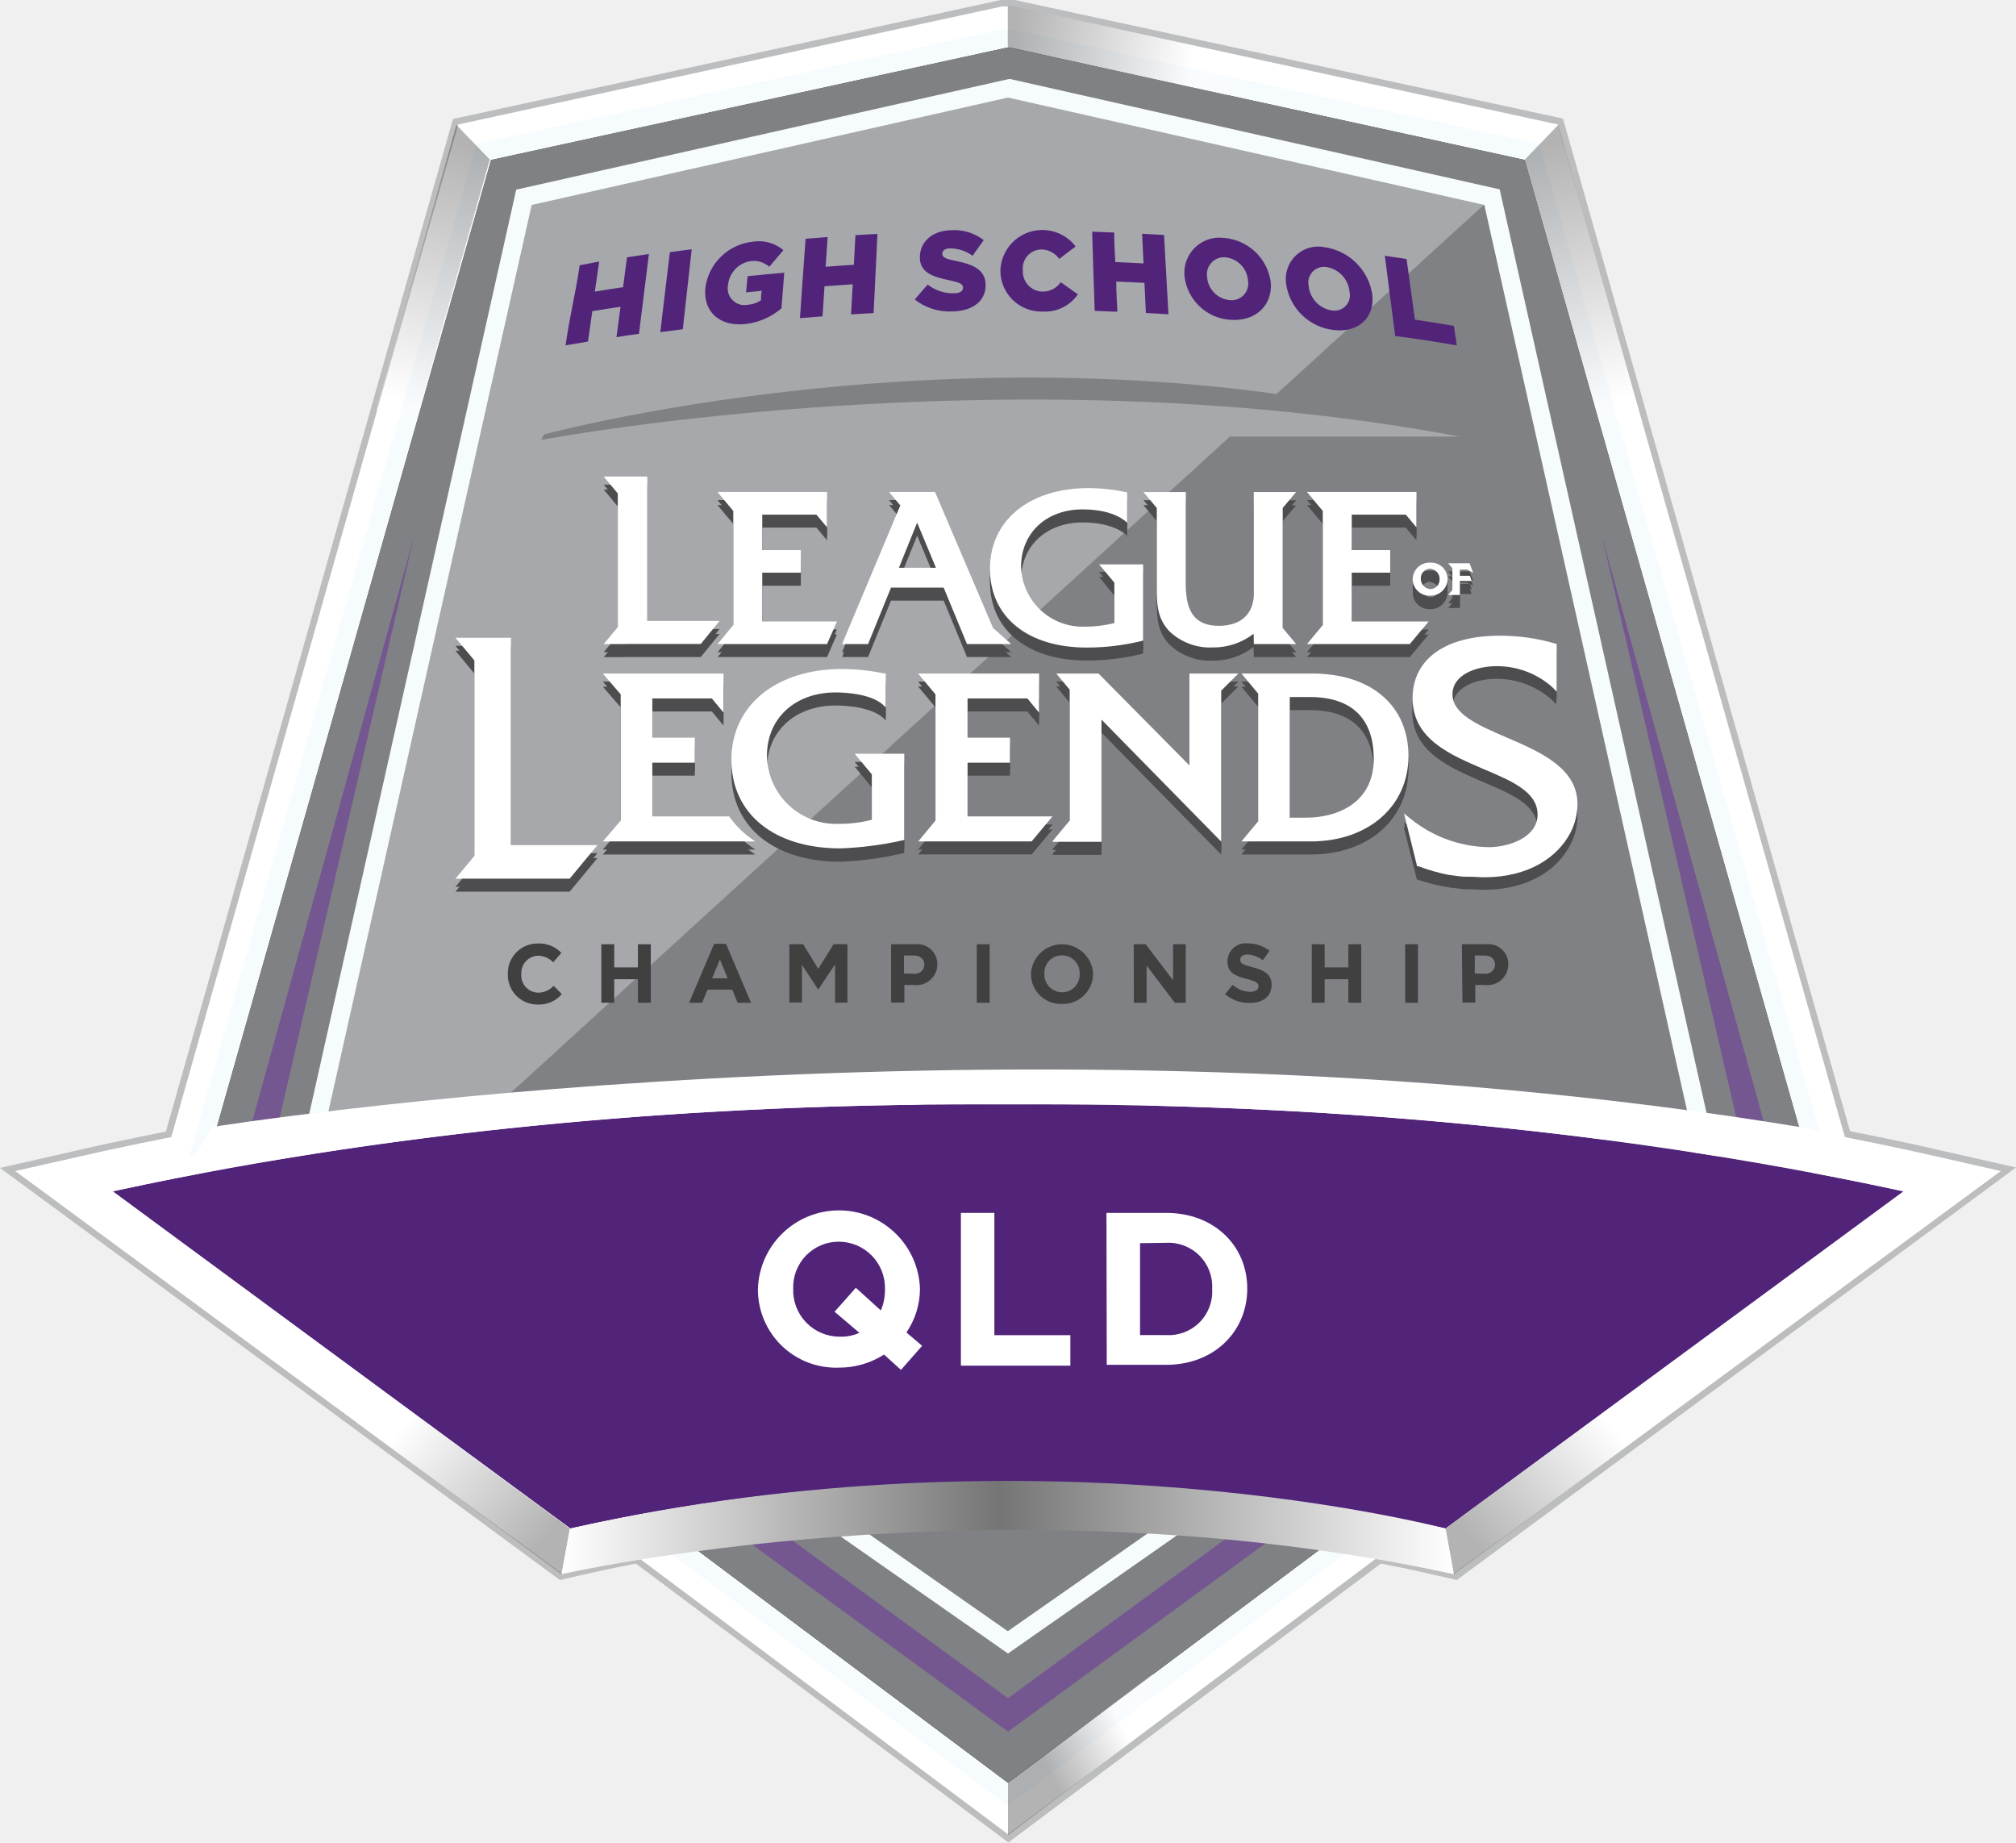
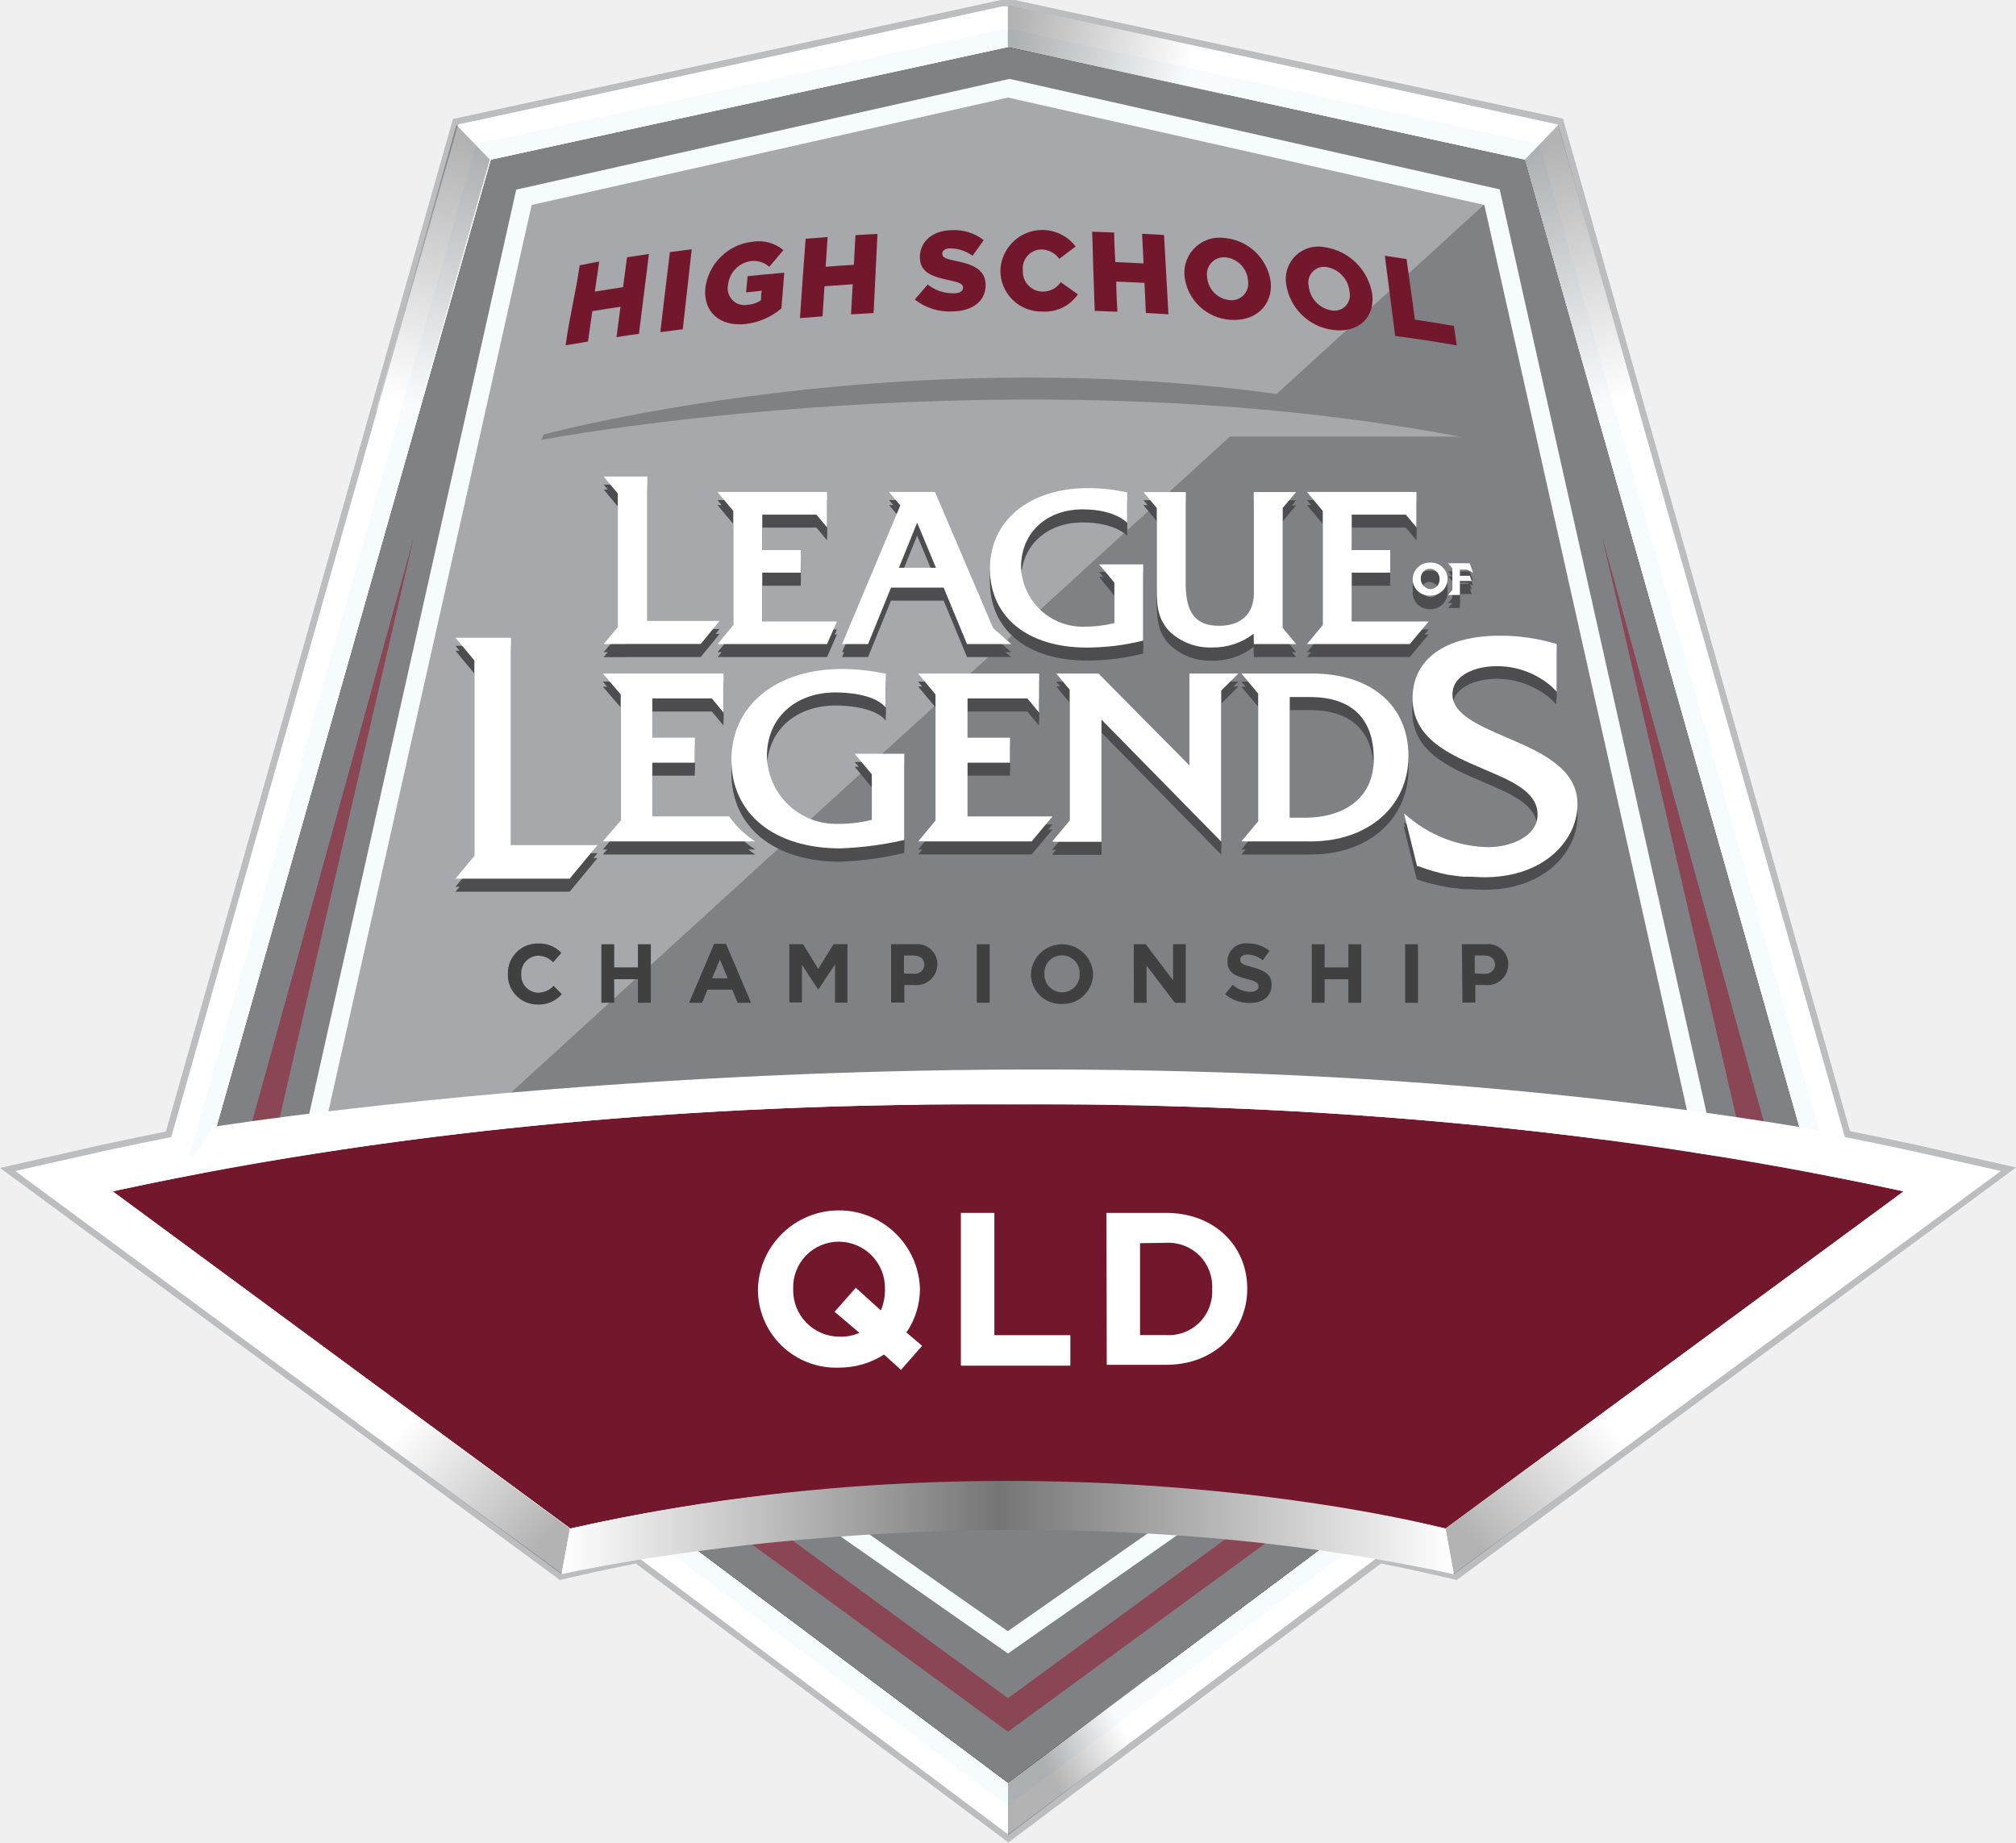
<svg xmlns="http://www.w3.org/2000/svg" xmlns:xlink="http://www.w3.org/1999/xlink" viewBox="0 0 214.36 195.87">
  <defs>
-     <style>.cls-1{fill:#fff;}.cls-2{fill:#bbbdbf;}.cls-3{fill:#f6fbfd;}.cls-4{fill:#808184;}.cls-5{fill:#745690;}.cls-6{fill:#a6a8ab;}.cls-7{fill:#404041;}.cls-8{fill:#51247a;}.cls-10,.cls-11,.cls-12,.cls-13,.cls-14,.cls-9{opacity:0.3;}.cls-9{fill:url(#linear-gradient);}.cls-10{fill:url(#linear-gradient-2);}.cls-11{fill:url(#linear-gradient-3);}.cls-12{fill:url(#linear-gradient-4);}.cls-13{fill:url(#linear-gradient-5);}.cls-14{fill:url(#linear-gradient-6);}.cls-15{fill:url(#linear-gradient-7);}.cls-16{fill:#4d4d4f;}</style>
+     <style>.cls-1{fill:#fff;}.cls-2{fill:#bbbdbf;}.cls-3{fill:#f6fbfd;}.cls-4{fill:#808184;}.cls-5{fill:#8a4655;}.cls-6{fill:#a6a8ab;}.cls-7{fill:#404041;}.cls-8{fill:#73182c;}.cls-10,.cls-11,.cls-12,.cls-13,.cls-14,.cls-9{opacity:0.3;}.cls-9{fill:url(#linear-gradient);}.cls-10{fill:url(#linear-gradient-2);}.cls-11{fill:url(#linear-gradient-3);}.cls-12{fill:url(#linear-gradient-4);}.cls-13{fill:url(#linear-gradient-5);}.cls-14{fill:url(#linear-gradient-6);}.cls-15{fill:url(#linear-gradient-7);}.cls-16{fill:#4d4d4f;}</style>
    <linearGradient id="linear-gradient" x1="171.66" y1="42.77" x2="164.1" y2="15.52" gradientUnits="userSpaceOnUse">
      <stop offset="0" stop-color="#fff" />
      <stop offset="1" />
    </linearGradient>
-     <linearGradient id="linear-gradient-2" x1="2128.22" y1="42.77" x2="2120.66" y2="15.52" gradientTransform="matrix(-1, 0, 0, 1, 2170.78, 0)" xlink:href="#linear-gradient" />
+     <linearGradient id="linear-gradient-2" x1="1884.22" y1="42.77" x2="1876.66" y2="15.52" gradientTransform="matrix(-1, 0, 0, 1, 1926.78, 0)" xlink:href="#linear-gradient" />
    <linearGradient id="linear-gradient-3" x1="126.68" y1="7.03" x2="107.89" y2="2.98" xlink:href="#linear-gradient" />
    <linearGradient id="linear-gradient-4" x1="119.56" y1="183.83" x2="111.53" y2="188.42" xlink:href="#linear-gradient" />
    <linearGradient id="linear-gradient-5" x1="171.29" y1="151.45" x2="156.78" y2="164.05" xlink:href="#linear-gradient" />
-     <linearGradient id="linear-gradient-6" x1="1450.21" y1="151.46" x2="1435.71" y2="164.05" gradientTransform="matrix(-1, 0, 0, 1, 1493.22, 0)" xlink:href="#linear-gradient" />
+     <linearGradient id="linear-gradient-6" x1="1206.21" y1="151.46" x2="1191.71" y2="164.05" gradientTransform="matrix(-1, 0, 0, 1, 1249.22, 0)" xlink:href="#linear-gradient" />
    <linearGradient id="linear-gradient-7" x1="59.71" y1="162.39" x2="154.58" y2="162.39" gradientUnits="userSpaceOnUse">
      <stop offset="0" stop-color="#fff" />
      <stop offset="0.49" stop-color="#757575" />
      <stop offset="1" stop-color="#fff" />
    </linearGradient>
  </defs>
  <g id="Layer_2" data-name="Layer 2">
    <g id="Layer_1-2" data-name="Layer 1">
      <path class="cls-1" d="M203.38,122.37l-.6-.13c-2.18-.47-4.39-.92-6.61-1.36L165.65,13.23,108.39.81l-.6-.13h-1.24L48.71,13.23,18.19,120.88c-2.23.44-4.44.89-6.6,1.36l-.61.13-9.37,2.12,58.07,42.74,2-.45c2-.46,4-.89,6.08-1.29L107.18,195l39.44-29.53c2.1.4,4.14.83,6.09,1.29l2,.45,58.08-42.74Z" />
      <path class="cls-2" d="M107.79.68l.6.13,57.26,12.42,30.52,107.65c2.22.44,4.43.89,6.61,1.36l.6.13,9.37,2.12-58.08,42.74-2-.45c-2-.46-4-.89-6.09-1.29L107.18,195,67.73,165.49c-2.09.4-4.13.83-6.08,1.29l-2,.45L1.61,124.49,11,122.37l.61-.13c2.16-.47,4.37-.92,6.6-1.36L48.71,13.23,106.55.68h1.24m.07-.68h-1.38l-.07,0L48.57,12.56l-.4.09-.12.39L17.64,120.29c-2.05.41-4.13.84-6.19,1.28l-.62.13-9.37,2.13L0,124.16l1.2.88,58.08,42.74.25.19.31-.08,2-.45c1.86-.43,3.8-.84,5.77-1.22l39.2,29.34.41.31.41-.31,39.2-29.34c2,.38,3.91.79,5.76,1.22l2,.45.31.08.25-.19L213.16,125l1.2-.89-1.46-.33-9.37-2.12h0l-.62-.13c-2.06-.44-4.14-.87-6.2-1.28L166.3,13l-.11-.39-.4-.09L108.54.14,107.93,0Z" />
      <polygon points="28.28 124.25 107.18 181.42 186.08 124.25 161.35 18.04 107.18 5.87 53 18.04 28.28 124.25" />
      <path d="M107.18,189.53,21.47,125.38,52.21,17,107,5.07h.31l.15,0L162.14,17l30.74,108.42Zm-77.8-65.32,77.8,57,77.79-57L160.59,18.31,107.18,6.18,53.76,18.31Z" />
      <path class="cls-3" d="M107.33,5.07l.15,0L162.14,17l30.74,108.42-85.7,64.15L21.47,125.38,52.21,17,107,5.07h.31m-.15,176.15,77.79-57L160.59,18.31,107.18,6.18,53.76,18.31,29.38,124.21l77.8,57m.35-178.1h-.72l-.2,0L51.8,15.06l-1.14.24-.32,1.13L19.59,124.85l-.36,1.29,1.07.8L106,191.09l1.17.88,1.17-.88,85.7-64.15,1.08-.8-.37-1.29L164,16.43l-.32-1.13-1.14-.24L107.9,3.2l-.17,0-.2,0ZM55.39,19.94,107.18,8.18,159,19.94,182.78,123.4l-75.6,55.4L31.57,123.4,55.39,19.94Z" />
      <path class="cls-4" d="M107.18,189.53,21.47,125.38,52.21,17,107,5.07h.31l.15,0L162.14,17l30.74,108.42Z" />
      <polygon class="cls-5" points="185.53 122.74 170.34 57.03 188.31 122.04 185.53 122.74" />
      <polygon class="cls-5" points="26.04 122.04 44.02 57.03 28.83 122.74 26.04 122.04" />
      <polygon class="cls-5" points="107.18 184.09 75.66 161.04 77.36 158.72 107.18 180.53 136.99 158.72 138.69 161.04 107.18 184.09" />
      <polyline class="cls-6" points="158.65 20.98 107.19 9.38 107.17 9.38 55.71 20.98 32.92 122.68 41.53 127.83" />
      <path class="cls-3" d="M107.18,175.78l-.56-.39L31.83,123.1,54.89,20.16,107.28,8.4l.12,0,52.06,11.73L182.53,123.1ZM34,122.25l73.16,51.16,73.16-51.16L157.83,21.79,107.18,10.37,56.53,21.79Z" />
      <path class="cls-7" d="M54,103.51v0a3.15,3.15,0,0,1,3.24-3.21,3.2,3.2,0,0,1,2.45,1l-.87,1a2.28,2.28,0,0,0-1.59-.7,1.84,1.84,0,0,0-1.8,1.93v0a1.84,1.84,0,0,0,1.8,2,2.28,2.28,0,0,0,1.64-.73l.87.88a3.19,3.19,0,0,1-2.55,1.11A3.14,3.14,0,0,1,54,103.51Z" />
      <path class="cls-7" d="M63.94,100.38h1.37v2.46h2.52v-2.46H69.2v6.22H67.83v-2.5H65.31v2.5H63.94Z" />
      <path class="cls-7" d="M75.93,100.34H77.2l2.66,6.26H78.43l-.57-1.39H75.23l-.57,1.39H73.27ZM77.37,104l-.82-2-.83,2Z" />
      <path class="cls-7" d="M83.93,100.38H85.4L87,103l1.64-2.63h1.47v6.22H88.79v-4.06L87,105.2h0l-1.73-2.63v4H83.93Z" />
      <path class="cls-7" d="M94.75,100.38h2.54a2.13,2.13,0,0,1,2.38,2.15v0a2.22,2.22,0,0,1-2.51,2.18h-1v1.87H94.75Zm2.46,3.14a1,1,0,0,0,1.08-.94v0c0-.61-.43-1-1.11-1H96.12v1.91Z" />
      <path class="cls-7" d="M103.86,100.38h1.37v6.22h-1.37Z" />
      <path class="cls-7" d="M109.62,103.51v0a3.31,3.31,0,0,1,6.61,0v0a3.22,3.22,0,0,1-3.32,3.22A3.18,3.18,0,0,1,109.62,103.51Zm5.18,0v0a1.88,1.88,0,0,0-1.89-1.95,1.85,1.85,0,0,0-1.86,1.93v0a1.89,1.89,0,0,0,1.88,2A1.87,1.87,0,0,0,114.8,103.51Z" />
      <path class="cls-7" d="M120.55,100.38h1.27l2.91,3.83v-3.83h1.35v6.22h-1.16l-3-3.95v3.95h-1.36Z" />
      <path class="cls-7" d="M130.26,105.69l.81-1a2.84,2.84,0,0,0,1.85.75c.56,0,.9-.22.9-.58v0c0-.35-.21-.53-1.25-.79-1.26-.32-2.06-.67-2.06-1.9v0a1.94,1.94,0,0,1,2.17-1.88,3.63,3.63,0,0,1,2.31.79l-.71,1a2.92,2.92,0,0,0-1.61-.61c-.53,0-.8.24-.8.54v0c0,.41.26.54,1.34.82,1.26.33,2,.78,2,1.86v0c0,1.24-.94,1.93-2.28,1.93A3.92,3.92,0,0,1,130.26,105.69Z" />
      <path class="cls-7" d="M139.48,100.38h1.37v2.46h2.52v-2.46h1.37v6.22h-1.37v-2.5h-2.52v2.5h-1.37Z" />
      <path class="cls-7" d="M149.41,100.38h1.36v6.22h-1.36Z" />
      <path class="cls-7" d="M155.44,100.38H158a2.13,2.13,0,0,1,2.38,2.15v0a2.22,2.22,0,0,1-2.51,2.18h-1v1.87h-1.37Zm2.45,3.14a1,1,0,0,0,1.08-.94v0c0-.61-.42-1-1.11-1h-1.05v1.91Z" />
      <path class="cls-8" d="M61.64,28.2c.93-.16,1.15-.24,2.07-.39-.18,1.28-.27,1.91-.46,3.19,1.2-.2,1.81-.29,3-.47.17-1.27.25-1.91.42-3.18L69,27c-.43,3.4-.64,5.1-1.06,8.49-1,.13-1.44.2-2.39.35.17-1.3.26-1.94.43-3.23-1.21.18-1.82.27-3,.47-.18,1.29-.28,1.94-.46,3.23l-2.38.4C60.62,33.31,61.13,31.61,61.64,28.2Z" />
      <path class="cls-8" d="M71.23,26.8l2.32-.3L72.6,35l-2.39.31C70.61,31.89,70.82,30.19,71.23,26.8Z" />
      <path class="cls-8" d="M75,30.6v0a5.68,5.68,0,0,1,5-4.9,4.07,4.07,0,0,1,3.3.89L81.8,28.36a2.51,2.51,0,0,0-2-.6,2.85,2.85,0,0,0-2.39,2.54v0a1.78,1.78,0,0,0,2.1,2.1,2.78,2.78,0,0,0,1.41-.49c0-.41,0-.61.08-1l-1.67.17c.06-.69.1-1,.16-1.72,1.56-.16,2.34-.23,3.9-.37l-.3,3.79a7.09,7.09,0,0,1-3.86,1.67C76.55,34.73,74.75,33.17,75,30.6Z" />
      <path class="cls-8" d="M85.66,25.38,88,25.2c-.08,1.26-.12,1.89-.21,3.16,1.21-.1,1.82-.13,3-.21.07-1.26.1-1.89.17-3.15.94-.06,1.4-.09,2.34-.13-.16,3.36-.25,5-.41,8.41l-2.4.14c.07-1.28.11-1.92.18-3.2l-3,.21c-.08,1.28-.12,1.92-.21,3.2l-2.4.19C85.29,30.44,85.41,28.76,85.66,25.38Z" />
      <path class="cls-8" d="M97.26,31.84l1.38-1.59a4.38,4.38,0,0,0,2.76.93c.66,0,1-.23,1-.59v0c0-.37-.28-.55-1.44-.79-1.81-.38-3.21-.83-3.15-2.55v0c.05-1.56,1.32-2.74,3.34-2.78a5.09,5.09,0,0,1,3.45,1.06l-1.19,1.66a4.09,4.09,0,0,0-2.36-.79c-.57,0-.85.25-.86.56v0c0,.38.28.55,1.46.78,1.94.39,3.16,1,3.15,2.58v0c0,1.72-1.42,2.75-3.53,2.79A6,6,0,0,1,97.26,31.84Z" />
      <path class="cls-8" d="M106.37,28.74v0a4.46,4.46,0,0,1,8-2.54l-1.74,1.32a2.38,2.38,0,0,0-1.87-1,2,2,0,0,0-2,2.21v0A2.13,2.13,0,0,0,110.86,31a2.31,2.31,0,0,0,1.93-1l1.82,1.29a4.24,4.24,0,0,1-3.79,1.83A4.35,4.35,0,0,1,106.37,28.74Z" />
      <path class="cls-8" d="M116.13,24.63l2.34.09c0,1.26.07,1.88.12,3.14l3,.14-.15-3.15,2.33.13c.19,3.37.28,5.06.47,8.43l-2.4-.14-.15-3.2-3-.14c0,1.28.07,1.92.12,3.2-1,0-1.45-.06-2.41-.08C116.28,29.68,116.23,28,116.13,24.63Z" />
      <path class="cls-8" d="M125.94,29.3v0a3.74,3.74,0,0,1,4.27-4A5.44,5.44,0,0,1,135.12,30s0,0,0,0c.22,2.43-1.6,4.19-4.28,4A5.24,5.24,0,0,1,125.94,29.3Zm6.76.53v0a2.68,2.68,0,0,0-2.35-2.47,1.81,1.81,0,0,0-2,2.08v0a2.65,2.65,0,0,0,2.37,2.46A1.77,1.77,0,0,0,132.7,29.83Z" />
      <path class="cls-8" d="M136.75,30.16s0,0,0,0a3.45,3.45,0,0,1,4.11-3.88,6,6,0,0,1,5.05,5s0,0,0,0c.3,2.44-1.44,4.13-4.11,3.8A5.75,5.75,0,0,1,136.75,30.16Zm6.74.8v0a2.94,2.94,0,0,0-2.42-2.57,1.67,1.67,0,0,0-1.92,2v0A2.92,2.92,0,0,0,141.59,33,1.64,1.64,0,0,0,143.49,31Z" />
      <path class="cls-8" d="M147.25,27.19l2.31.35c.36,2.58.54,3.86.89,6.44,1.66.25,2.48.39,4.14.67.12.83.19,1.24.31,2.07-2.62-.45-3.93-.66-6.55-1Z" />
      <path class="cls-1" d="M22.62,119.8s85.37-13.74,168.69,0c5.65.93,3.31,3.18,3.31,3.18l-86.13-6.49-88.67,7.76" />
      <path class="cls-8" d="M201.85,126.53c-33-7.1-65.74-9.29-94.54-9.12h-.26c-28.8-.17-61.57,2-94.55,9.12l-.55.12L60.66,162.5a201.55,201.55,0,0,1,46.39-4.84h.26a201.6,201.6,0,0,1,46.39,4.84l48.71-35.85Z" />
      <path class="cls-1" d="M110.36,117.4c28.06,0,59.68,2.28,91.49,9.13l.56.12L153.7,162.5a200.68,200.68,0,0,0-45-4.84h-3.06a200.62,200.62,0,0,0-45,4.84L12,126.65l.55-.12c31.82-6.85,63.44-9.13,91.49-9.13h6.37m0-2H104c-32.68,0-63.6,3.08-91.9,9.17l-.59.13-4.12,1,3.41,2.51L59.5,164.07l.73.53.87-.2a197.84,197.84,0,0,1,44.55-4.79h3.06a197.84,197.84,0,0,1,44.55,4.79l.87.2.72-.53,48.72-35.85,3.41-2.51-4.13-1-.59-.13c-28.29-6.09-59.21-9.17-91.9-9.17Z" />
      <path class="cls-6" d="M58,46.41s49.47-9.76,98.52,0" />
      <path class="cls-4" d="M57.54,46.77l.3-.59c.5-.1,50.18-13.54,98.9,0l.3.59C108.73,37.16,58,46.67,57.54,46.77Z" />
      <polygon class="cls-9" points="162.14 16.96 165.69 13.28 174.26 43.64 170.21 45.41 162.14 16.96" />
      <polygon class="cls-10" points="52.08 16.96 48.53 13.28 39.97 43.64 44.02 45.41 52.08 16.96" />
      <polygon class="cls-11" points="107.16 0.67 107.76 0.67 132.06 5.95 130.54 10.13 107.34 5.07 107.16 5.07 107.16 0.67" />
      <polygon class="cls-12" points="107.18 189.53 107.18 195.08 125.27 181.42 122.56 177.95 107.18 189.53" />
      <polygon class="cls-13" points="154.58 167.35 153.7 162.5 173.57 147.88 176.43 151.22 154.58 167.35" />
      <polygon class="cls-14" points="59.71 167.35 60.6 162.5 40.73 147.88 37.87 151.22 59.71 167.35" />
      <path class="cls-15" d="M59.71,167.35s46.11-10.59,94.87,0l-.88-4.85s-42.72-11.4-93.1,0" />
      <path class="cls-16" d="M133.32,69.85h4.5l-1.43-1.7V55.41l1.06-1.26h0v0l.36-.42h-4.5V64.55c0,1.94-1.26,3.37-3.71,3.37s-3.51-1.41-3.51-4.3V53.7h-4.51L123,55.41v8.38c0,1.69,0,3.29,1.31,4.7a6.26,6.26,0,0,0,4.59,1.74,6.9,6.9,0,0,0,4.4-1.46Z" />
      <path class="cls-16" d="M132,90.84h7.36c6.13,0,10.4-3.74,10.4-9.09S145.83,73,139.49,73H132l1.78,2.14V88.69Zm5.14-15.35h2.12c4.46,0,6.81,2.27,6.81,6.57,0,4.62-3.75,6.27-7.27,6.27h-1.66Z" />
      <polygon class="cls-16" points="97.63 90.83 109.69 90.83 111.91 88.18 102.88 88.18 102.88 82.46 107.39 82.46 107.39 79.8 102.88 79.8 102.88 75.64 109.24 75.64 110.48 77.13 110.48 75.64 110.49 75.64 110.49 72.98 97.62 72.98 99.47 75.2 99.47 88.61 97.63 90.83" />
      <path class="cls-16" d="M102.82,69.85h4.7l-1.93-1.7L99.42,53.69H94.53l1.2,1.42L89.54,69.85H92.3l2.44-6h5.6Zm-7.24-8.11,1.94-4.8,2,4.8Z" />
      <polygon class="cls-16" points="76.3 69.85 87.94 69.85 88.99 67.45 81.05 67.45 81.05 62.27 85.15 62.27 85.15 59.87 81.05 59.87 81.05 56.09 86.81 56.09 87.94 57.44 87.94 54.14 87.94 53.69 76.29 53.69 76.67 54.15 76.67 54.15 77.97 55.7 77.97 67.84 76.3 69.85" />
      <path class="cls-16" d="M95.81,90.75l.34-.06V81.51H90.88l1.82,2.2v4.83a14.07,14.07,0,0,1-3.54.43,7.35,7.35,0,0,1-7.61-7.25c0-4,3-6.72,7.31-6.72,1,0,4,.14,5.23,1.5l.09.1V73l-.25,0a21.79,21.79,0,0,0-4.4-.46c-7,0-11.76,3.88-11.76,9.64s4.55,9.43,11.59,9.43A35.38,35.38,0,0,0,95.81,90.75Z" />
      <path class="cls-16" d="M115.11,55.54c3.51,0,4.74,1.42,4.74,1.42V53.73a19,19,0,0,0-4.15-.46c-6.24,0-10.44,3.45-10.44,8.58s4,8.37,10.29,8.37a24.49,24.49,0,0,0,6-.74V61.33h-4.68l1.62,2v4.29a12.47,12.47,0,0,1-3.15.39,6.55,6.55,0,0,1-6.77-6.45C108.61,58,111.29,55.54,115.11,55.54Z" />
      <polygon class="cls-16" points="65.69 54.16 65.69 68.05 64.19 69.86 66.31 69.86 66.61 69.85 74.51 69.85 76.51 67.39 68.83 67.39 68.83 54.16 68.83 52.47 68.83 52.04 64.19 52.04 65.69 53.84 65.69 54.16" />
      <polygon class="cls-16" points="61.25 93.97 61.25 93.97 63.53 91.22 54.33 91.22 54.33 71.63 54.33 69.18 48.43 69.18 50.44 71.6 50.44 92.37 48.43 94.79 57.23 94.79 60.57 94.79 61.25 93.97" />
      <polygon class="cls-16" points="140.65 55.7 140.65 67.84 138.97 69.85 149.9 69.85 151.91 67.45 143.73 67.45 143.73 62.27 147.82 62.27 147.82 59.87 143.73 59.87 143.73 56.09 149.48 56.09 150.61 57.44 150.61 54.16 150.61 53.69 138.97 53.69 140.65 55.7" />
      <path class="cls-16" d="M150.21,63a1.77,1.77,0,0,0,1.85,1.76,1.8,1.8,0,0,0,1.86-1.79,1.76,1.76,0,0,0-1.82-1.73h0A1.8,1.8,0,0,0,150.21,63Zm1.86-1.11a1.08,1.08,0,0,1,1,1.17,1,1,0,0,1-1,1.06,1.12,1.12,0,0,1-1-1.17A1,1,0,0,1,152.07,61.84Z" />
      <polygon class="cls-16" points="153.98 64.63 155.23 64.63 155.23 63.15 156.48 63.15 156.29 62.59 155.23 62.59 155.23 61.94 155.98 61.94 156.64 62.27 156.26 61.27 153.98 61.27 154.43 61.8 154.43 64.11 153.98 64.63" />
      <path class="cls-16" d="M64.1,90.84H80.31a10.21,10.21,0,0,1-2.78-2.66H69.36V82.46h4.52V79.8H69.36V75.64h6.33l1.24,1.49V73H64.1L66,75.2V88.61Z" />
      <path class="cls-16" d="M167.73,87h0c0-.06,0-.13,0-.19,0-3.82-4-5.56-7.58-7.09-2.94-1.26-5.71-2.46-5.71-4.56s2.52-3,4.67-3a8.8,8.8,0,0,1,5.85,2.2l.52.51V69.84l-.21-.06a20.72,20.72,0,0,0-5.85-.81c-5.79,0-9.26,2.48-9.26,6.64,0,4.35,4,6,7.6,7.55,2.93,1.24,5.69,2.4,5.69,4.82,0,2.26-3,3.46-5.21,3.46a13.5,13.5,0,0,1-8.27-3l-.72-.58,1.39,5.61.15.06a20.69,20.69,0,0,0,3.17.79l.6.09c.35,0,.7.09,1.05.12l.56,0c.54,0,1.09.06,1.64.06,4.69,0,7.8-2.13,9.15-4.76h0A6.66,6.66,0,0,0,167.73,87Z" />
      <polygon class="cls-16" points="117.12 90.88 117.12 77.88 129.85 90.85 129.85 74.8 131.68 72.98 126.47 72.98 126.47 82.75 116.84 73.02 116.8 72.98 112.31 72.98 113.74 74.7 113.74 88.61 111.89 90.83 111.97 90.83 111.93 90.88 117.12 90.88" />
      <path class="cls-16" d="M133.32,69.33h4.5l-1.43-1.71V54.88l1.06-1.26h0v0l.36-.43h-4.5V64c0,2-1.26,3.38-3.71,3.38S126.1,66,126.1,63.09V53.17h-4.51L123,54.88v8.39c0,1.69,0,3.28,1.31,4.69a6.23,6.23,0,0,0,4.59,1.75,6.91,6.91,0,0,0,4.4-1.47Z" />
      <path class="cls-16" d="M132,90.31h7.36c6.13,0,10.4-3.74,10.4-9.08s-3.93-8.77-10.27-8.77H132l1.78,2.14V88.16ZM137.14,75h2.12c4.46,0,6.81,2.26,6.81,6.57,0,4.62-3.75,6.26-7.27,6.26h-1.66Z" />
      <polygon class="cls-16" points="97.63 90.31 109.69 90.31 111.91 87.65 102.88 87.65 102.88 81.94 107.39 81.94 107.39 79.28 102.88 79.28 102.88 75.11 109.24 75.11 110.48 76.61 110.48 75.11 110.49 75.11 110.49 72.46 97.62 72.46 99.47 74.68 99.47 88.08 97.63 90.31" />
      <path class="cls-16" d="M102.82,69.33h4.7l-1.93-1.71L99.42,53.16H94.53l1.2,1.43L89.54,69.33H92.3l2.44-6h5.6Zm-7.24-8.11,1.94-4.8,2,4.8Z" />
      <polygon class="cls-16" points="76.3 69.33 87.94 69.33 88.99 66.92 81.05 66.92 81.05 61.74 85.15 61.74 85.15 59.34 81.05 59.34 81.05 55.57 86.81 55.57 87.94 56.92 87.94 53.61 87.94 53.16 76.29 53.16 76.67 53.62 76.67 53.62 77.97 55.17 77.97 67.31 76.3 69.33" />
      <path class="cls-16" d="M95.81,90.23l.34-.07V81H90.88l1.82,2.19V88a13.63,13.63,0,0,1-3.54.43,7.35,7.35,0,0,1-7.61-7.24c0-4,3-6.73,7.31-6.73,1,0,4,.14,5.23,1.5l.09.1V72.44l-.25,0a21.79,21.79,0,0,0-4.4-.46c-7,0-11.76,3.87-11.76,9.64S82.32,91,89.36,91A36.28,36.28,0,0,0,95.81,90.23Z" />
      <path class="cls-16" d="M115.11,55c3.51,0,4.74,1.42,4.74,1.42V53.2a19.42,19.42,0,0,0-4.15-.45c-6.24,0-10.44,3.44-10.44,8.57s4,8.37,10.29,8.37a24.81,24.81,0,0,0,6-.73V60.8h-4.68l1.62,2v4.3a12.94,12.94,0,0,1-3.15.38A6.55,6.55,0,0,1,108.61,61C108.61,57.47,111.29,55,115.11,55Z" />
      <polygon class="cls-16" points="65.69 53.63 65.69 67.53 64.19 69.33 66.31 69.33 66.61 69.32 74.51 69.32 76.51 66.87 68.83 66.87 68.83 53.63 68.83 51.94 68.83 51.52 64.19 51.52 65.69 53.32 65.69 53.63" />
      <polygon class="cls-16" points="61.25 93.45 61.25 93.45 63.53 90.7 54.33 90.7 54.33 71.11 54.33 68.66 48.43 68.66 50.44 71.07 50.44 91.85 48.43 94.27 57.23 94.27 60.57 94.27 61.25 93.45" />
      <polygon class="cls-16" points="140.65 55.17 140.65 67.31 138.97 69.33 149.9 69.33 151.91 66.92 143.73 66.92 143.73 61.74 147.82 61.74 147.82 59.34 143.73 59.34 143.73 55.57 149.48 55.57 150.61 56.92 150.61 53.64 150.61 53.16 138.97 53.16 140.65 55.17" />
      <path class="cls-16" d="M150.21,62.42a1.76,1.76,0,0,0,1.85,1.76,1.8,1.8,0,0,0,1.86-1.78,1.76,1.76,0,0,0-1.82-1.74h0A1.8,1.8,0,0,0,150.21,62.42Zm1.86-1.1a1.07,1.07,0,0,1,1,1.17,1,1,0,0,1-1,1,1.11,1.11,0,0,1-1-1.17A1,1,0,0,1,152.07,61.32Z" />
      <polygon class="cls-16" points="153.98 64.11 155.23 64.11 155.23 62.62 156.48 62.62 156.29 62.07 155.23 62.07 155.23 61.41 155.98 61.41 156.64 61.74 156.26 60.74 153.98 60.74 154.43 61.28 154.43 63.58 153.98 64.11" />
      <path class="cls-16" d="M64.1,90.31H80.31a10.05,10.05,0,0,1-2.78-2.66H69.36V81.93h4.52V79.28H69.36V75.11h6.33l1.24,1.5V72.46H64.1L66,74.68V88.09Z" />
      <path class="cls-16" d="M167.73,86.52h0c0-.07,0-.13,0-.2,0-3.82-4-5.55-7.58-7.08-2.94-1.27-5.71-2.46-5.71-4.56s2.52-3,4.67-3A8.84,8.84,0,0,1,165,73.88l.52.51V69.32l-.21-.06a20.73,20.73,0,0,0-5.85-.82c-5.79,0-9.26,2.49-9.26,6.64,0,4.36,4,6.06,7.6,7.56,2.93,1.23,5.69,2.4,5.69,4.81s-3,3.47-5.21,3.47A13.5,13.5,0,0,1,150,88l-.72-.58L150.65,93l.15,0a18.6,18.6,0,0,0,3.17.79c.19,0,.4.06.6.09q.52.07,1.05.12l.56,0c.54,0,1.09.06,1.64.06,4.69,0,7.8-2.14,9.15-4.77h0A6.66,6.66,0,0,0,167.73,86.52Z" />
      <polygon class="cls-16" points="117.12 90.35 117.12 77.35 129.85 90.32 129.85 74.28 131.68 72.46 126.47 72.46 126.47 82.23 116.84 72.5 116.8 72.46 112.31 72.46 113.74 74.18 113.74 88.08 111.89 90.31 111.97 90.31 111.93 90.35 117.12 90.35" />
      <path class="cls-1" d="M95.8,145.63,94,144a8.85,8.85,0,0,1-4.82,1.39,8.3,8.3,0,0,1-8.59-8.33V137a8.62,8.62,0,0,1,17.23,0v0a8.25,8.25,0,0,1-1.44,4.65l1.67,1.42Zm-4.42-3.94-2.64-2.24L91,136.9l2.66,2.41a5.63,5.63,0,0,0,.44-2.22V137A4.92,4.92,0,0,0,89.2,132a4.84,4.84,0,0,0-4.86,5v0a4.93,4.93,0,0,0,4.91,5.1A4.75,4.75,0,0,0,91.38,141.69Z" />
      <path class="cls-1" d="M102.17,128.94h3.56v13h8.08v3.24H102.17Z" />
      <path class="cls-1" d="M117.65,128.94H124c5.1,0,8.62,3.49,8.62,8.05v0c0,4.56-3.52,8.1-8.62,8.1h-6.32Zm3.57,3.22v9.77H124a4.62,4.62,0,0,0,4.89-4.84V137a4.65,4.65,0,0,0-4.89-4.88Z" />
      <path class="cls-1" d="M133.32,68.47h4.5l-1.43-1.71V54l1.06-1.26h0v0l.36-.43h-4.5V63.16c0,2-1.26,3.37-3.71,3.37s-3.51-1.4-3.51-4.3V52.31h-4.51L123,54v8.39c0,1.69,0,3.28,1.31,4.69a6.23,6.23,0,0,0,4.59,1.75,7,7,0,0,0,4.4-1.46Z" />
      <path class="cls-1" d="M132,89.45h7.36c6.13,0,10.4-3.74,10.4-9.08s-3.93-8.77-10.27-8.77H132l1.78,2.14V87.31Zm5.14-15.35h2.12c4.46,0,6.81,2.27,6.81,6.57,0,4.62-3.75,6.26-7.27,6.26h-1.66Z" />
      <polygon class="cls-1" points="97.63 89.45 109.69 89.45 111.91 86.79 102.88 86.79 102.88 81.08 107.39 81.08 107.39 78.42 102.88 78.42 102.88 74.25 109.24 74.25 110.48 75.75 110.48 74.25 110.49 74.25 110.49 71.6 97.62 71.6 99.47 73.82 99.47 87.23 97.63 89.45" />
      <path class="cls-1" d="M102.82,68.47h4.7l-1.93-1.71L99.42,52.3H94.53l1.2,1.43L89.54,68.47H92.3l2.44-6h5.6Zm-7.24-8.11,1.94-4.8,2,4.8Z" />
      <polygon class="cls-1" points="76.3 68.47 87.94 68.47 88.99 66.07 81.05 66.07 81.05 60.88 85.15 60.88 85.15 58.48 81.05 58.48 81.05 54.71 86.81 54.71 87.94 56.06 87.94 52.75 87.94 52.3 76.29 52.3 76.67 52.76 76.67 52.76 77.97 54.32 77.97 66.45 76.3 68.47" />
      <path class="cls-1" d="M95.81,89.37l.34-.07V80.13H90.88l1.82,2.19v4.83a13.63,13.63,0,0,1-3.54.43,7.34,7.34,0,0,1-7.61-7.24c0-4,3-6.73,7.31-6.73,1,0,4,.14,5.23,1.51l.09.09V71.58l-.25,0a21.79,21.79,0,0,0-4.4-.46c-7,0-11.76,3.87-11.76,9.64s4.55,9.43,11.59,9.43A36.28,36.28,0,0,0,95.81,89.37Z" />
      <path class="cls-1" d="M115.11,54.15c3.51,0,4.74,1.43,4.74,1.43V52.35a19,19,0,0,0-4.15-.46c-6.24,0-10.44,3.44-10.44,8.57s4,8.38,10.29,8.38a24.49,24.49,0,0,0,6-.74V60h-4.68l1.62,1.94v4.3a12.94,12.94,0,0,1-3.15.38,6.55,6.55,0,0,1-6.77-6.44C108.61,56.61,111.29,54.15,115.11,54.15Z" />
      <polygon class="cls-1" points="65.69 52.77 65.69 66.67 64.19 68.47 66.31 68.47 66.61 68.46 74.51 68.46 76.51 66.01 68.83 66.01 68.83 52.77 68.83 51.08 68.83 50.66 64.19 50.66 65.69 52.46 65.69 52.77" />
      <polygon class="cls-1" points="61.25 92.59 61.25 92.59 63.53 89.84 54.33 89.84 54.33 70.25 54.33 67.8 48.43 67.8 50.44 70.21 50.44 90.99 48.43 93.41 57.23 93.41 60.57 93.41 61.25 92.59" />
      <polygon class="cls-1" points="140.65 54.32 140.65 66.45 138.97 68.47 149.9 68.47 151.91 66.07 143.73 66.07 143.73 60.88 147.82 60.88 147.82 58.48 143.73 58.48 143.73 54.71 149.48 54.71 150.61 56.06 150.61 52.78 150.61 52.3 138.97 52.3 140.65 54.32" />
      <path class="cls-1" d="M150.21,61.56a1.76,1.76,0,0,0,1.85,1.76,1.8,1.8,0,0,0,1.86-1.78,1.75,1.75,0,0,0-1.82-1.73h0A1.79,1.79,0,0,0,150.21,61.56Zm1.86-1.1a1.08,1.08,0,0,1,1,1.17,1,1,0,0,1-1,1,1.11,1.11,0,0,1-1-1.17A1,1,0,0,1,152.07,60.46Z" />
      <polygon class="cls-1" points="153.98 63.25 155.23 63.25 155.23 61.76 156.48 61.76 156.29 61.21 155.23 61.21 155.23 60.55 155.98 60.55 156.64 60.88 156.26 59.88 153.98 59.88 154.43 60.42 154.43 62.72 153.98 63.25" />
      <path class="cls-1" d="M64.1,89.45H80.31a10.05,10.05,0,0,1-2.78-2.66H69.36V81.08h4.52V78.42H69.36V74.25h6.33l1.24,1.5V71.6H64.1L66,73.82V87.23Z" />
      <path class="cls-1" d="M167.73,85.66h0c0-.07,0-.13,0-.2,0-3.82-4-5.55-7.58-7.08-2.94-1.27-5.71-2.46-5.71-4.56s2.52-3,4.67-3A8.84,8.84,0,0,1,165,73l.52.52V68.46l-.21-.06a20.73,20.73,0,0,0-5.85-.82c-5.79,0-9.26,2.49-9.26,6.65,0,4.35,4,6,7.6,7.55,2.93,1.24,5.69,2.4,5.69,4.81s-3,3.47-5.21,3.47a13.5,13.5,0,0,1-8.27-3l-.72-.58,1.39,5.61.15,0A19.6,19.6,0,0,0,154,93l.6.08q.52.08,1.05.12l.56,0c.54,0,1.09.06,1.64.06,4.69,0,7.8-2.14,9.15-4.77h0A6.74,6.74,0,0,0,167.73,85.66Z" />
      <polygon class="cls-1" points="117.12 89.49 117.12 76.5 129.85 89.47 129.85 73.42 131.68 71.6 126.47 71.6 126.47 81.37 116.84 71.64 116.8 71.6 112.31 71.6 113.74 73.32 113.74 87.23 111.89 89.45 111.97 89.45 111.93 89.49 117.12 89.49" />
    </g>
  </g>
</svg>
